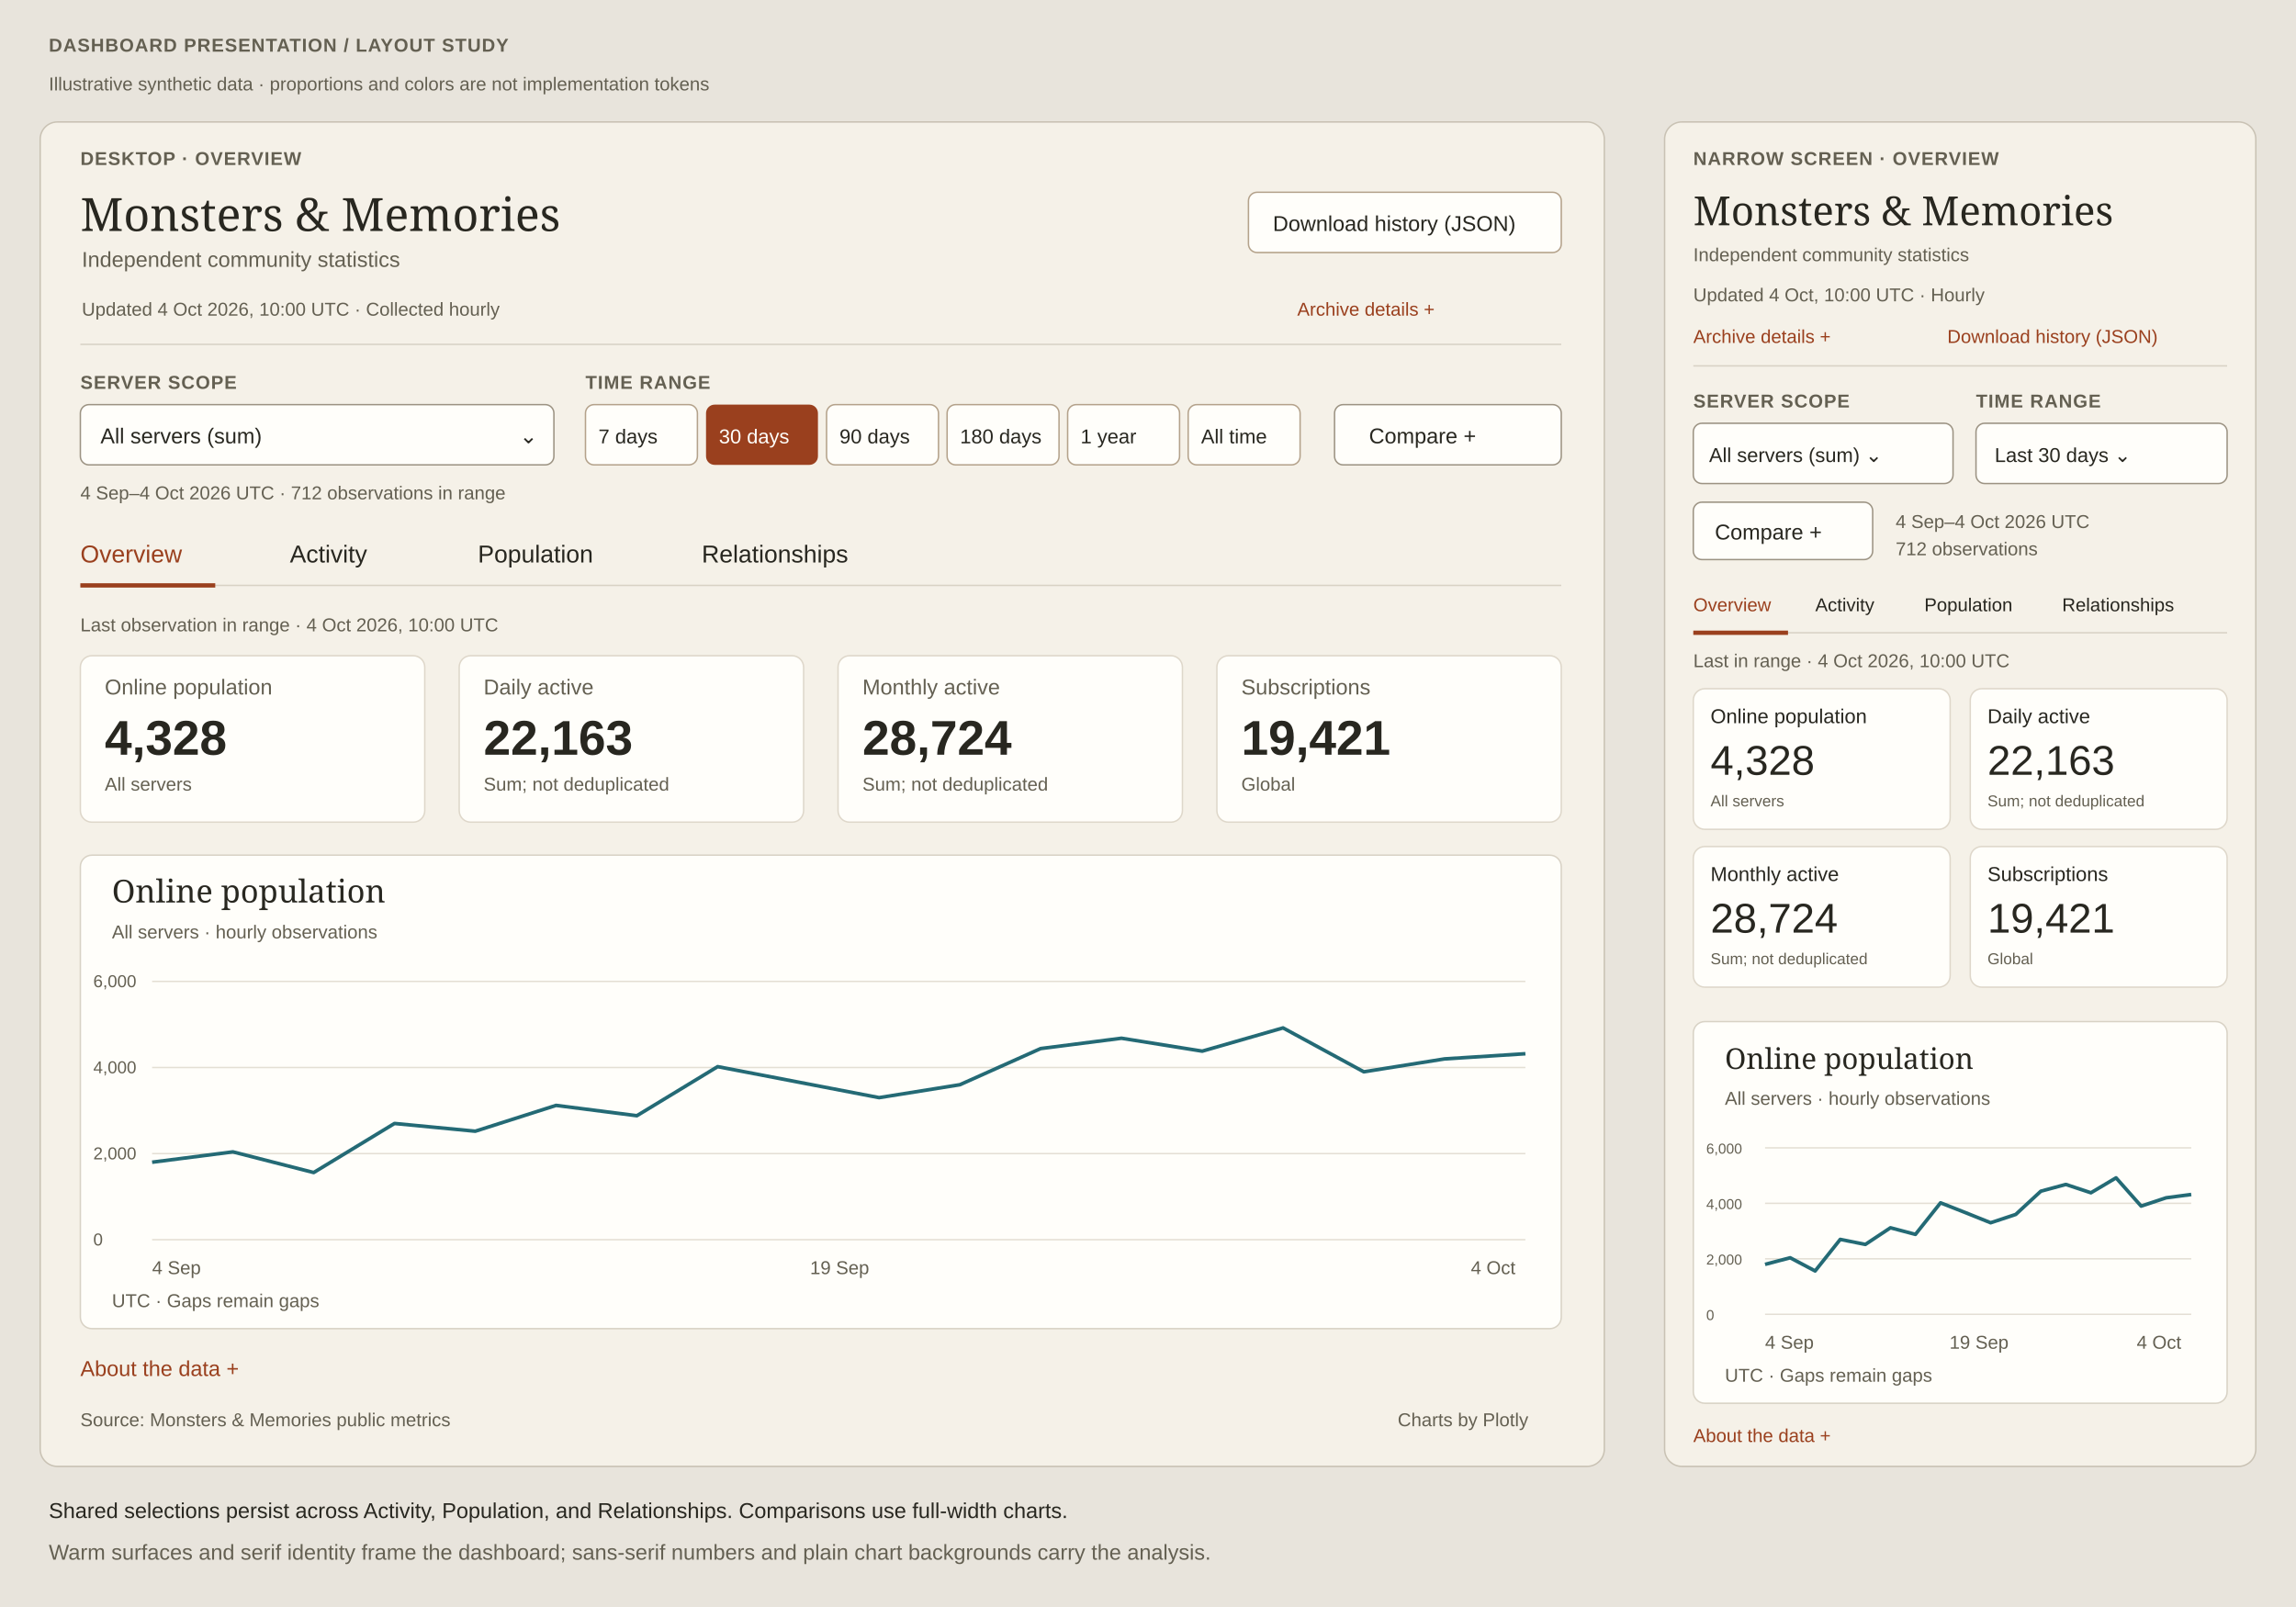
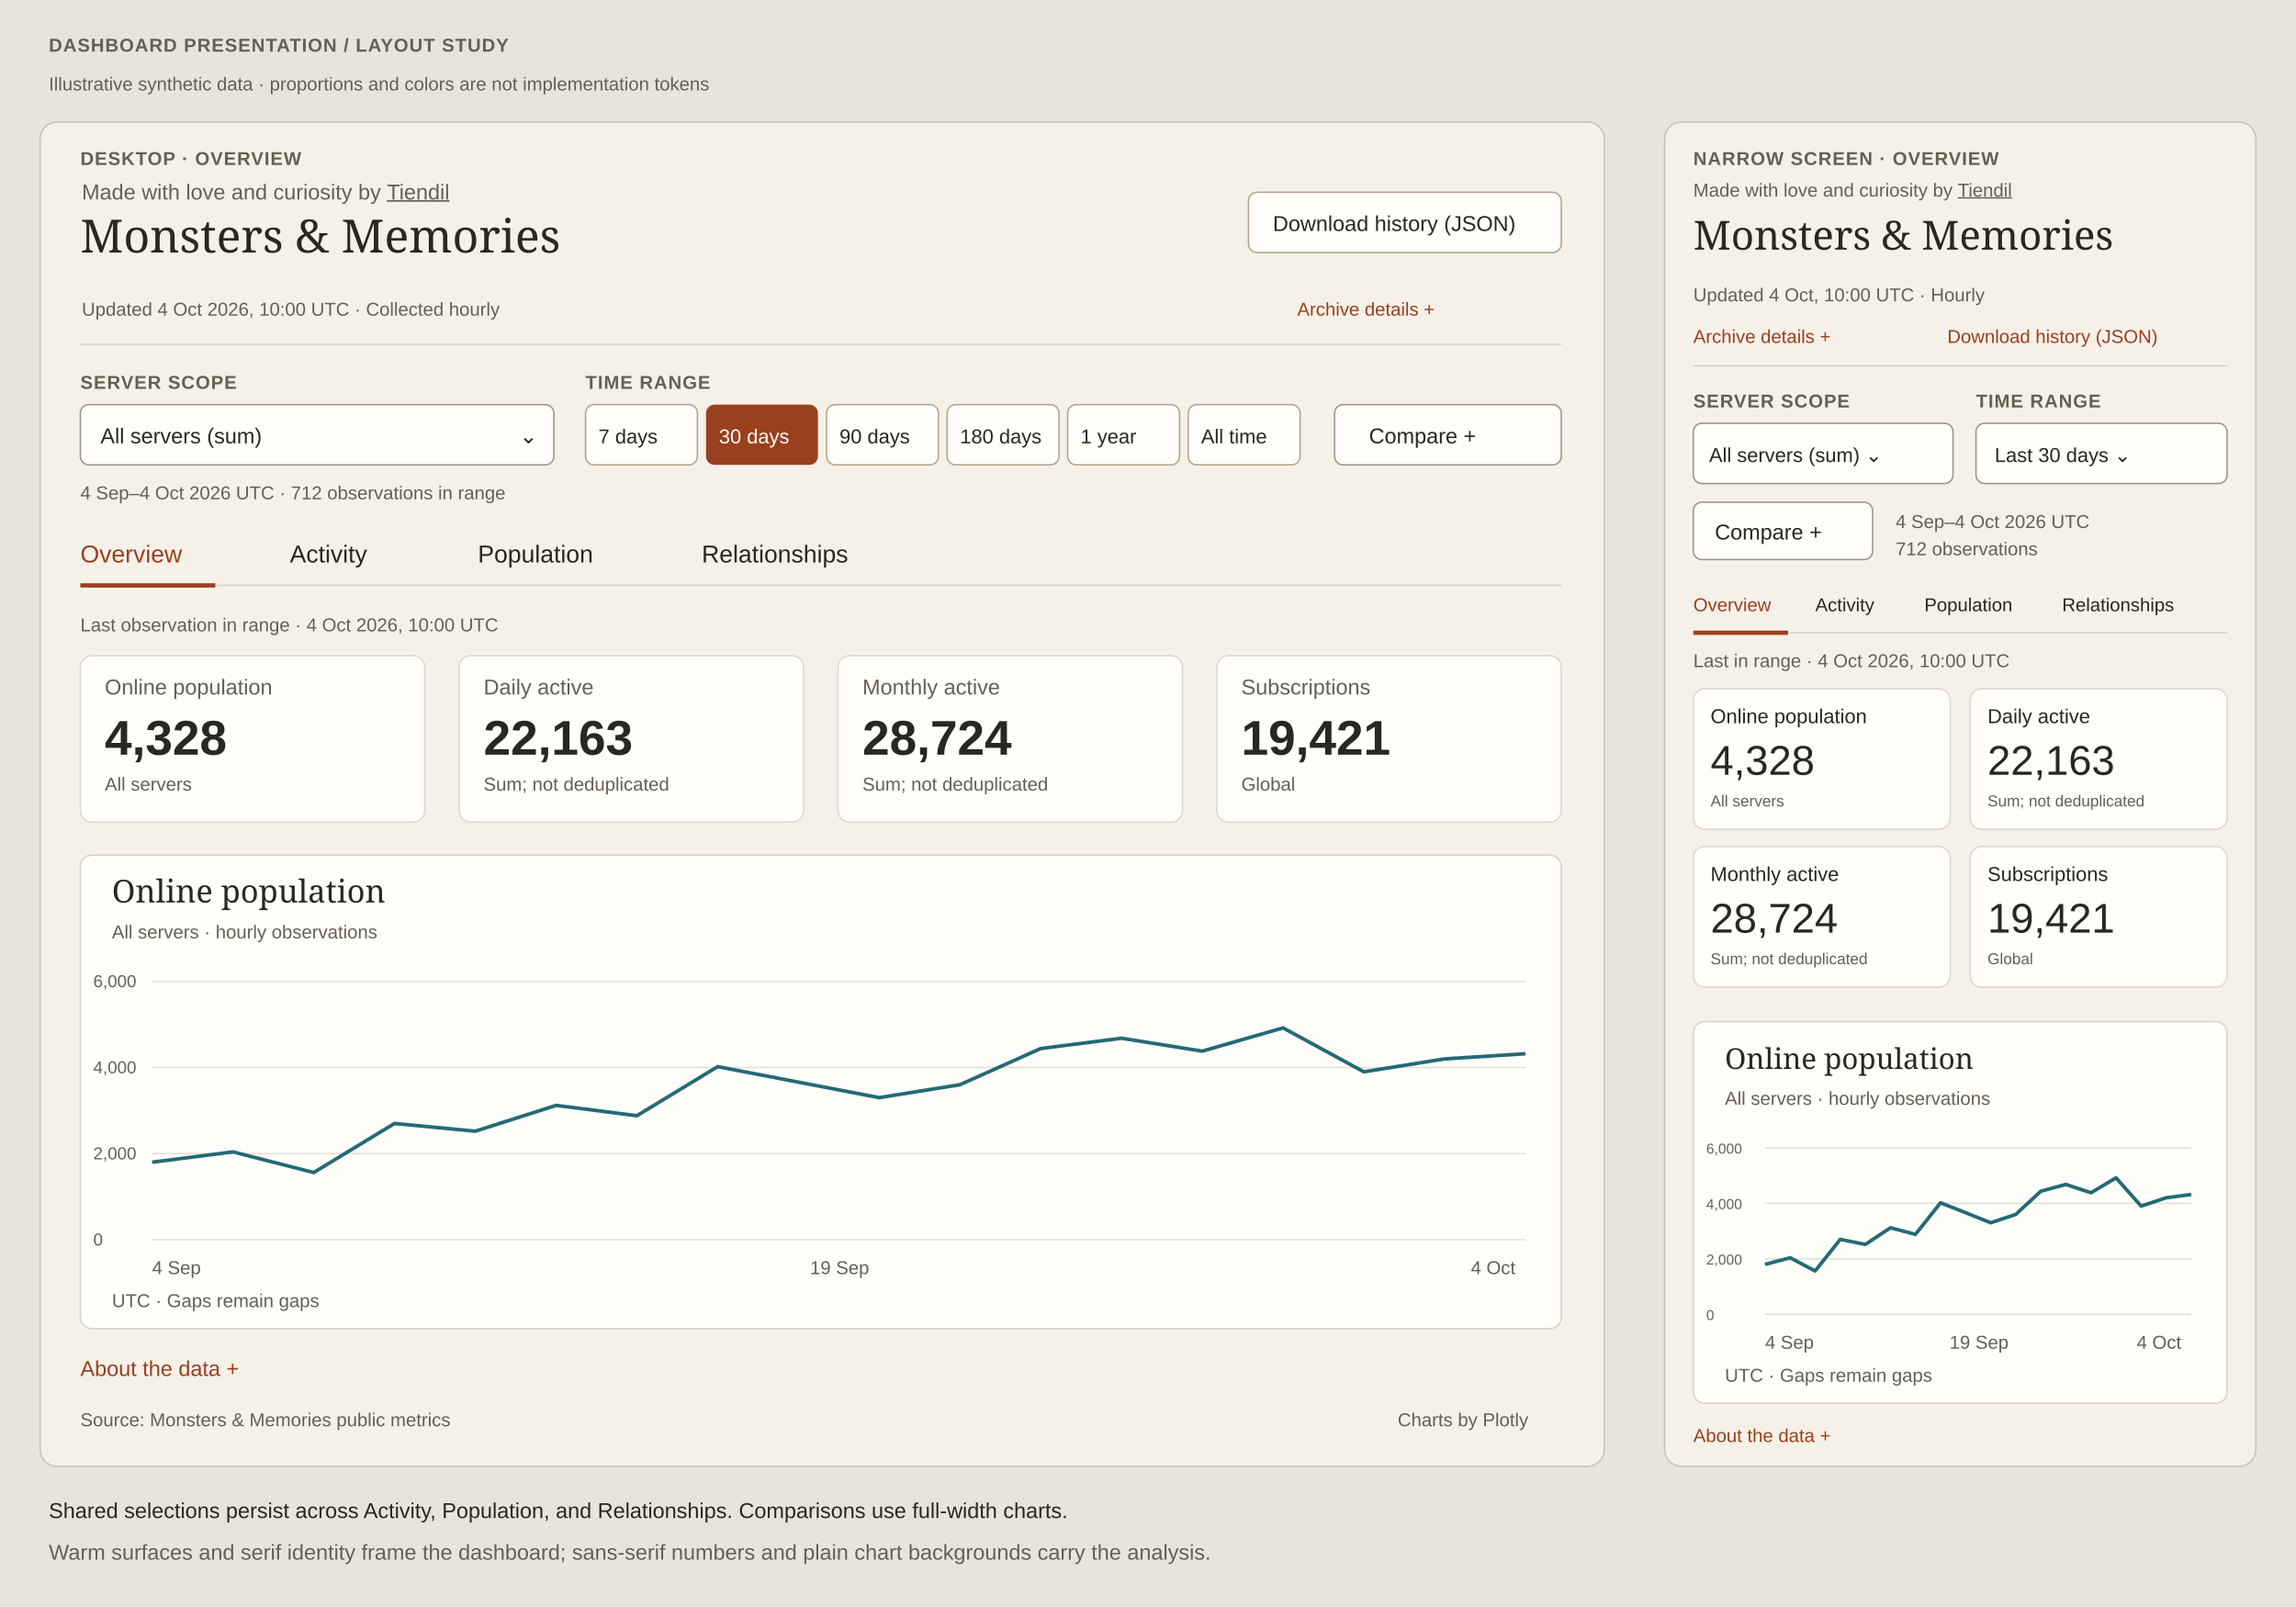
<svg xmlns="http://www.w3.org/2000/svg" width="1600" height="1120" viewBox="0 0 1600 1120" role="img" aria-labelledby="title description">
  <style>
text { font-family: Arial, sans-serif; fill: #282720; }
.display { font-family: Georgia, serif; }
.muted { fill: #646052; }
.accent { fill: #9a401e; }
.label { font-size: 13px; font-weight: 600; letter-spacing: .6px; }
.small { font-size: 13px; }
.body { font-size: 15px; }
.value { font-size: 34px; font-weight: 600; font-variant-numeric: tabular-nums; }
.rule { stroke: #d8d2c5; stroke-width: 1; }
</style>
  <rect x="0" y="0" width="1600" height="1120" rx="0" fill="#e8e4dc" />
  <text x="34" y="36" class="label muted">DASHBOARD PRESENTATION / LAYOUT STUDY</text>
  <text x="34" y="63" class="small muted">Illustrative synthetic data · proportions and colors are not implementation tokens</text>
  <rect x="28" y="85" width="1090" height="937" rx="12" fill="#f5f1e8" stroke="#c9c2b4" />
  <text x="56" y="115" class="label muted">DESKTOP · OVERVIEW</text>
-   <text x="56" y="161" class="display" font-size="32">Monsters &amp; Memories</text>
-   <text x="57" y="186" class="body muted">Independent community statistics</text>
+   <text x="57" y="139" class="body muted">Made with love and curiosity by <a href="https://tiendil.org" target="_blank" rel="noopener" text-decoration="underline">Tiendil</a>
+   </text>
+   <text x="56" y="176" class="display" font-size="32">Monsters &amp; Memories</text>
  <rect x="870" y="134" width="218" height="42" rx="6" fill="#fffefa" stroke="#b4a28b" />
  <text x="887" y="161" class="body">Download history (JSON)</text>
  <text x="57" y="220" class="small muted">Updated 4 Oct 2026, 10:00 UTC · Collected hourly</text>
  <text x="904" y="220" class="small accent">Archive details  +</text>
  <line x1="56" y1="240" x2="1088" y2="240" stroke="#d8d2c5" stroke-width="1" />
  <text x="56" y="271" class="label muted">SERVER SCOPE</text>
  <text x="408" y="271" class="label muted">TIME RANGE</text>
  <rect x="56" y="282" width="330" height="42" rx="6" fill="#fffefa" stroke="#9c9383" />
  <text x="70" y="309" class="body">All servers (sum)</text>
  <text x="362" y="309" class="body">⌄</text>
  <rect x="408" y="282" width="78" height="42" rx="6" fill="#fffefa" stroke="#b4a28b" />
  <text x="417" y="309" class="" font-size="14">7 days</text>
  <rect x="492" y="282" width="78" height="42" rx="6" fill="#9a401e" />
  <text x="501" y="309" style="fill:#fffefa;font:14px Arial">30 days</text>
  <rect x="576" y="282" width="78" height="42" rx="6" fill="#fffefa" stroke="#b4a28b" />
  <text x="585" y="309" class="" font-size="14">90 days</text>
  <rect x="660" y="282" width="78" height="42" rx="6" fill="#fffefa" stroke="#b4a28b" />
  <text x="669" y="309" class="" font-size="14">180 days</text>
  <rect x="744" y="282" width="78" height="42" rx="6" fill="#fffefa" stroke="#b4a28b" />
  <text x="753" y="309" class="" font-size="14">1 year</text>
  <rect x="828" y="282" width="78" height="42" rx="6" fill="#fffefa" stroke="#b4a28b" />
  <text x="837" y="309" class="" font-size="14">All time</text>
  <rect x="930" y="282" width="158" height="42" rx="6" fill="#fffefa" stroke="#9c9383" />
  <text x="954" y="309" class="body">Compare  +</text>
  <text x="56" y="348" class="small muted">4 Sep–4 Oct 2026 UTC · 712 observations in range</text>
  <text x="56" y="392" class="accent" font-size="17">Overview</text>
  <text x="202" y="392" class="" font-size="17">Activity</text>
  <text x="333" y="392" class="" font-size="17">Population</text>
  <text x="489" y="392" class="" font-size="17">Relationships</text>
  <line x1="56" y1="408" x2="1088" y2="408" stroke="#d8d2c5" stroke-width="1" />
  <line x1="56" y1="408" x2="150" y2="408" stroke="#9a401e" stroke-width="3" />
  <text x="56" y="440" class="small muted">Last observation in range · 4 Oct 2026, 10:00 UTC</text>
  <rect x="56" y="457" width="240" height="116" rx="8" fill="#fffefa" stroke="#ded7ca" />
  <text x="73" y="484" class="body muted">Online population</text>
  <text x="73" y="526" class="value">4,328</text>
  <text x="73" y="551" class="small muted">All servers</text>
  <rect x="320" y="457" width="240" height="116" rx="8" fill="#fffefa" stroke="#ded7ca" />
  <text x="337" y="484" class="body muted">Daily active</text>
  <text x="337" y="526" class="value">22,163</text>
  <text x="337" y="551" class="small muted">Sum; not deduplicated</text>
  <rect x="584" y="457" width="240" height="116" rx="8" fill="#fffefa" stroke="#ded7ca" />
  <text x="601" y="484" class="body muted">Monthly active</text>
  <text x="601" y="526" class="value">28,724</text>
  <text x="601" y="551" class="small muted">Sum; not deduplicated</text>
  <rect x="848" y="457" width="240" height="116" rx="8" fill="#fffefa" stroke="#ded7ca" />
  <text x="865" y="484" class="body muted">Subscriptions</text>
  <text x="865" y="526" class="value">19,421</text>
  <text x="865" y="551" class="small muted">Global</text>
  <rect x="56" y="596" width="1032" height="330" rx="8" fill="#fffefa" stroke="#d8d2c5" />
  <text x="78" y="629" class="display" font-size="22">Online population</text>
  <text x="78" y="654" class="small muted">All servers · hourly observations</text>
  <line x1="106" y1="684.0" x2="1063" y2="684.0" stroke="#e4dfd4" stroke-width="1" />
  <text x="65" y="688.0" class="muted" font-size="12">6,000</text>
  <line x1="106" y1="744.0" x2="1063" y2="744.0" stroke="#e4dfd4" stroke-width="1" />
  <text x="65" y="748.0" class="muted" font-size="12">4,000</text>
  <line x1="106" y1="804.0" x2="1063" y2="804.0" stroke="#e4dfd4" stroke-width="1" />
  <text x="65" y="808.0" class="muted" font-size="12">2,000</text>
  <line x1="106" y1="864.0" x2="1063" y2="864.0" stroke="#e4dfd4" stroke-width="1" />
  <text x="65" y="868.0" class="muted" font-size="12">0</text>
  <polyline points="106.0,810.0 162.3,802.8 218.6,817.2 274.9,783.0 331.2,788.4 387.5,770.4 443.8,777.6 500.1,743.4 556.4,754.2 612.6,765.0 668.9,756.0 725.2,730.8 781.5,723.6 837.8,732.6 894.1,716.4 950.4,747.0 1006.7,738.0 1063.0,734.4" fill="none" stroke="#246a75" stroke-width="2.5" stroke-linejoin="round" />
  <text x="106" y="888" class="small muted">4 Sep</text>
  <text x="564.5" y="888" class="small muted">19 Sep</text>
  <text x="1025" y="888" class="small muted">4 Oct</text>
  <text x="78" y="911" class="small muted">UTC · Gaps remain gaps</text>
  <text x="56" y="959" class="body accent">About the data  +</text>
  <text x="56" y="994" class="small muted">Source: Monsters &amp; Memories public metrics</text>
  <text x="974" y="994" class="small muted">Charts by Plotly</text>
  <rect x="1160" y="85" width="412" height="937" rx="12" fill="#f5f1e8" stroke="#c9c2b4" />
  <text x="1180" y="115" class="label muted">NARROW SCREEN · OVERVIEW</text>
-   <text x="1180" y="157" class="display" font-size="28">Monsters &amp; Memories</text>
-   <text x="1180" y="182" class="small muted">Independent community statistics</text>
+   <text x="1180" y="137" class="small muted">Made with love and curiosity by <a href="https://tiendil.org" target="_blank" rel="noopener" text-decoration="underline">Tiendil</a>
+   </text>
+   <text x="1180" y="174" class="display" font-size="28">Monsters &amp; Memories</text>
  <text x="1180" y="210" class="small muted">Updated 4 Oct, 10:00 UTC · Hourly</text>
  <text x="1180" y="239" class="small accent">Archive details  +</text>
  <text x="1357" y="239" class="small accent">Download history (JSON)</text>
  <line x1="1180" y1="255" x2="1552" y2="255" stroke="#d8d2c5" stroke-width="1" />
  <text x="1180" y="284" class="label muted">SERVER SCOPE</text>
  <text x="1377" y="284" class="label muted">TIME RANGE</text>
  <rect x="1180" y="295" width="181" height="42" rx="6" fill="#fffefa" stroke="#9c9383" />
  <rect x="1377" y="295" width="175" height="42" rx="6" fill="#fffefa" stroke="#9c9383" />
  <text x="1191" y="322" class="" font-size="14">All servers (sum)  ⌄</text>
  <text x="1390" y="322" class="" font-size="14">Last 30 days  ⌄</text>
  <rect x="1180" y="350" width="125" height="40" rx="6" fill="#fffefa" stroke="#9c9383" />
  <text x="1195" y="376" class="body">Compare  +</text>
  <text x="1321" y="368" class="small muted">4 Sep–4 Oct 2026 UTC</text>
  <text x="1321" y="387" class="small muted">712 observations</text>
  <text x="1180" y="426" class="accent" font-size="13">Overview</text>
  <text x="1265" y="426" class="" font-size="13">Activity</text>
  <text x="1341" y="426" class="" font-size="13">Population</text>
  <text x="1437" y="426" class="" font-size="13">Relationships</text>
  <line x1="1180" y1="441" x2="1552" y2="441" stroke="#d8d2c5" stroke-width="1" />
  <line x1="1180" y1="441" x2="1246" y2="441" stroke="#9a401e" stroke-width="3" />
  <text x="1180" y="465" class="small muted">Last in range · 4 Oct 2026, 10:00 UTC</text>
  <rect x="1180" y="480" width="179" height="98" rx="8" fill="#fffefa" stroke="#ded7ca" />
  <text x="1192" y="504" class="" font-size="14">Online population</text>
  <text x="1192" y="540" class="" font-size="29">4,328</text>
  <text x="1192" y="562" class="muted" font-size="11">All servers</text>
  <rect x="1373" y="480" width="179" height="98" rx="8" fill="#fffefa" stroke="#ded7ca" />
  <text x="1385" y="504" class="" font-size="14">Daily active</text>
  <text x="1385" y="540" class="" font-size="29">22,163</text>
  <text x="1385" y="562" class="muted" font-size="11">Sum; not deduplicated</text>
  <rect x="1180" y="590" width="179" height="98" rx="8" fill="#fffefa" stroke="#ded7ca" />
  <text x="1192" y="614" class="" font-size="14">Monthly active</text>
  <text x="1192" y="650" class="" font-size="29">28,724</text>
  <text x="1192" y="672" class="muted" font-size="11">Sum; not deduplicated</text>
  <rect x="1373" y="590" width="179" height="98" rx="8" fill="#fffefa" stroke="#ded7ca" />
  <text x="1385" y="614" class="" font-size="14">Subscriptions</text>
  <text x="1385" y="650" class="" font-size="29">19,421</text>
  <text x="1385" y="672" class="muted" font-size="11">Global</text>
  <rect x="1180" y="712" width="372" height="266" rx="8" fill="#fffefa" stroke="#d8d2c5" />
  <text x="1202" y="745" class="display" font-size="20">Online population</text>
  <text x="1202" y="770" class="small muted">All servers · hourly observations</text>
  <line x1="1230" y1="800.0" x2="1527" y2="800.0" stroke="#e4dfd4" stroke-width="1" />
  <text x="1189" y="804.0" class="muted" font-size="10">6,000</text>
  <line x1="1230" y1="838.667" x2="1527" y2="838.667" stroke="#e4dfd4" stroke-width="1" />
  <text x="1189" y="842.667" class="muted" font-size="10">4,000</text>
  <line x1="1230" y1="877.333" x2="1527" y2="877.333" stroke="#e4dfd4" stroke-width="1" />
  <text x="1189" y="881.333" class="muted" font-size="10">2,000</text>
  <line x1="1230" y1="916.0" x2="1527" y2="916.0" stroke="#e4dfd4" stroke-width="1" />
  <text x="1189" y="920.0" class="muted" font-size="10">0</text>
  <polyline points="1230.0,881.2 1247.5,876.6 1264.9,885.8 1282.4,863.8 1299.9,867.3 1317.4,855.7 1334.8,860.3 1352.3,838.3 1369.8,845.2 1387.2,852.2 1404.7,846.4 1422.2,830.2 1439.6,825.5 1457.1,831.3 1474.6,820.9 1492.1,840.6 1509.5,834.8 1527.0,832.5" fill="none" stroke="#246a75" stroke-width="2.5" stroke-linejoin="round" />
  <text x="1230" y="940" class="small muted">4 Sep</text>
  <text x="1358.5" y="940" class="small muted">19 Sep</text>
  <text x="1489" y="940" class="small muted">4 Oct</text>
  <text x="1202" y="963" class="small muted">UTC · Gaps remain gaps</text>
  <text x="1180" y="1005" class="small accent">About the data  +</text>
  <text x="34" y="1058" class="body">Shared selections persist across Activity, Population, and Relationships. Comparisons use full-width charts.</text>
  <text x="34" y="1087" class="body muted">Warm surfaces and serif identity frame the dashboard; sans-serif numbers and plain chart backgrounds carry the analysis.</text>
</svg>
